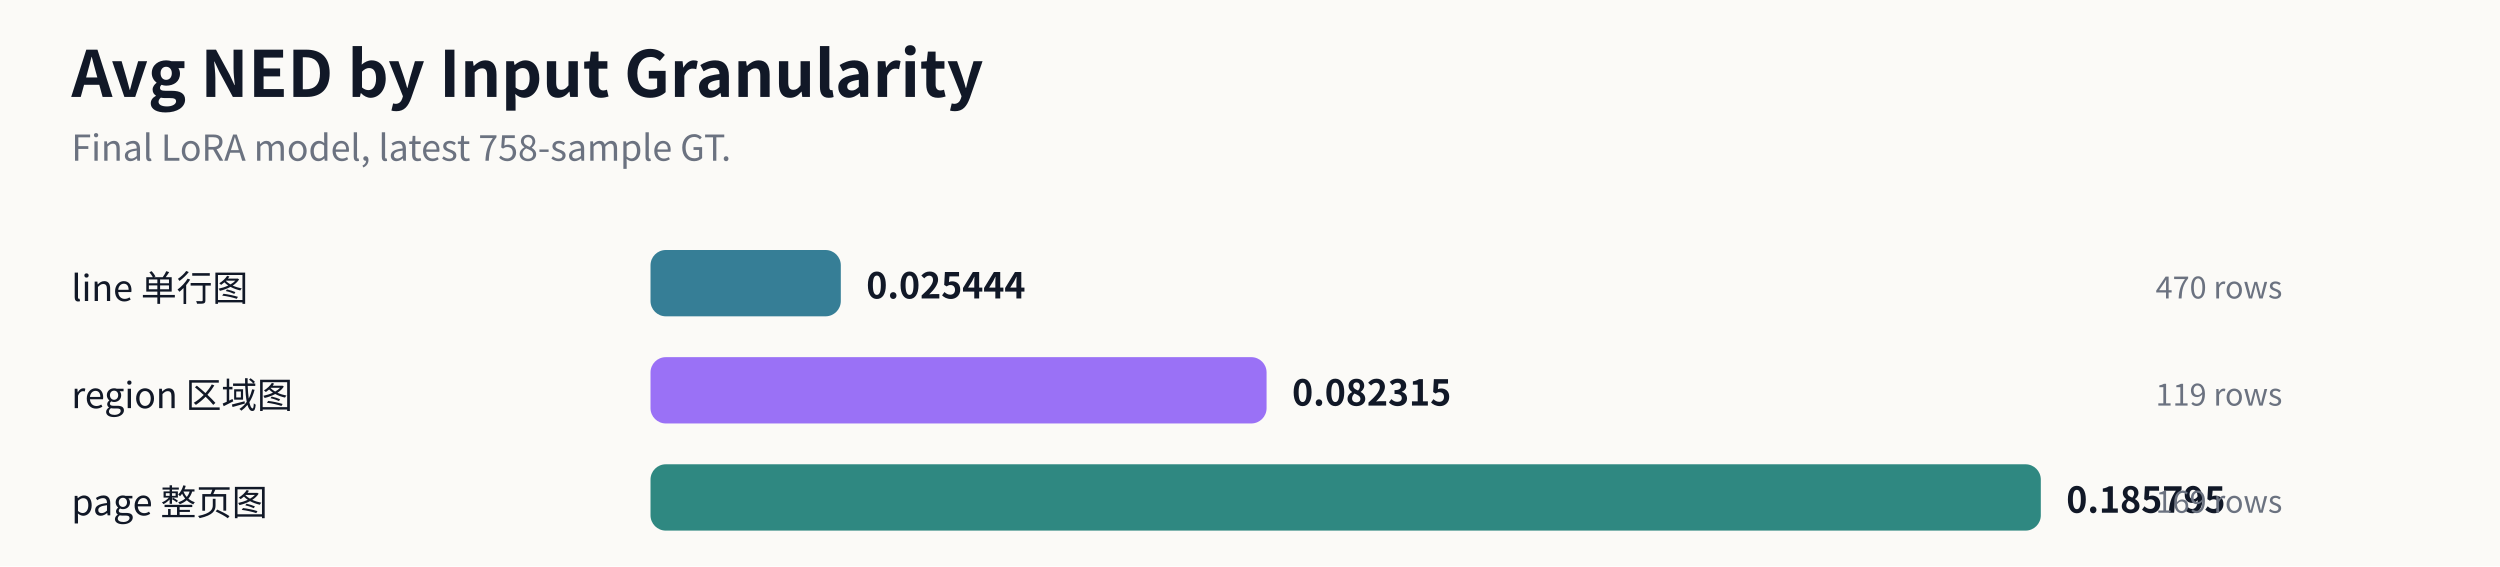
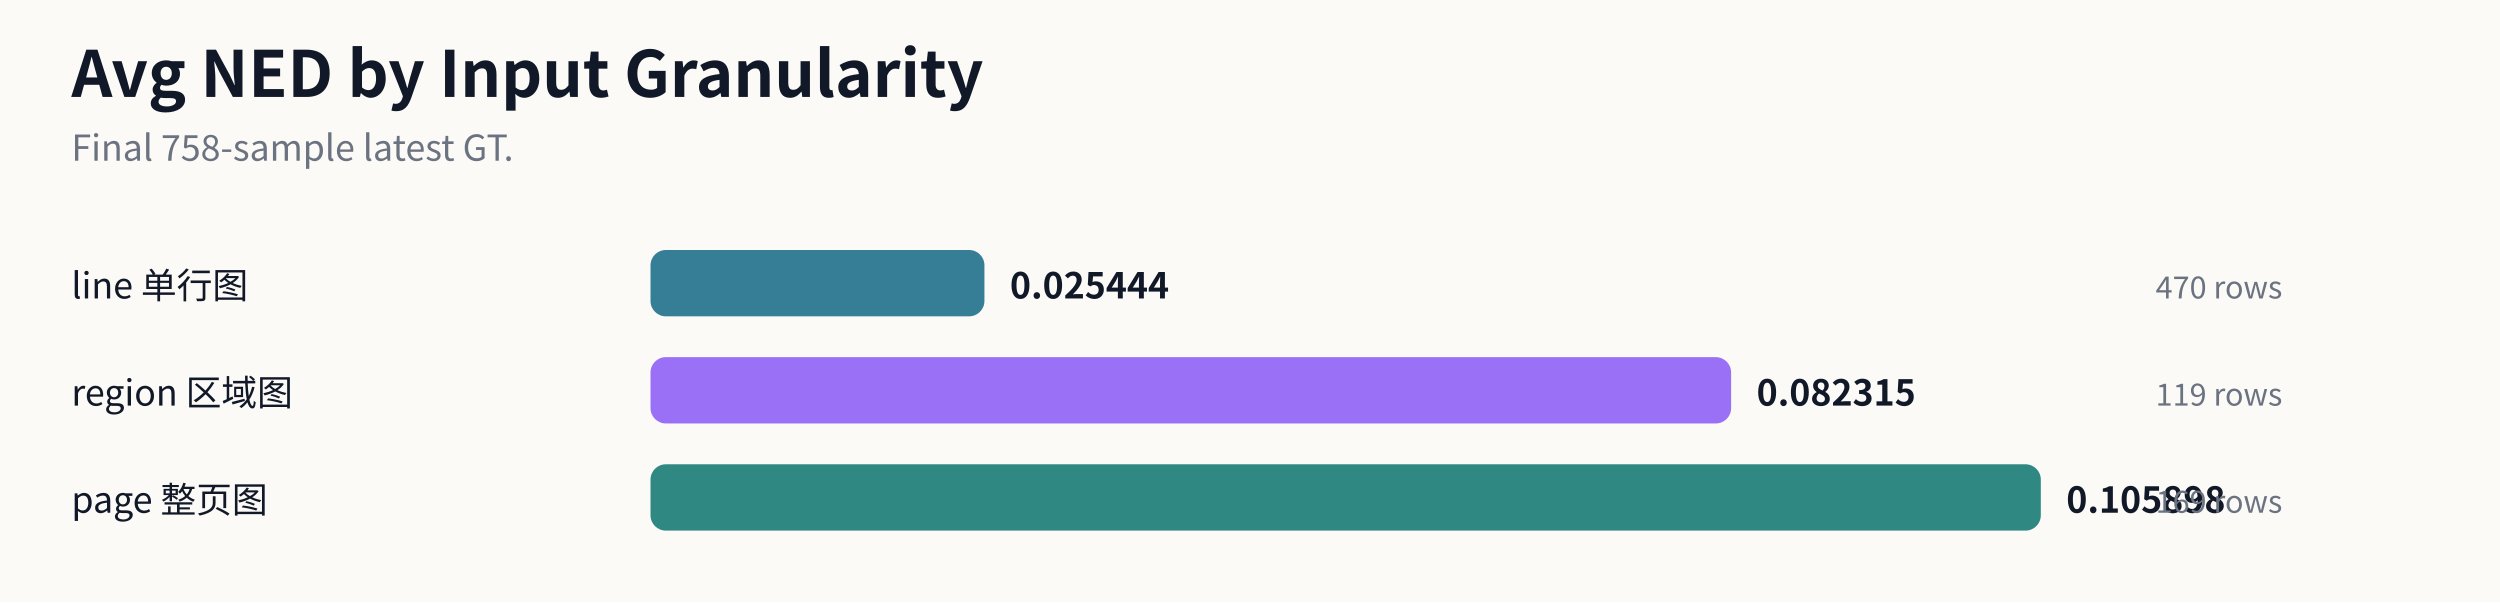
- <svg xmlns="http://www.w3.org/2000/svg" width="980" height="222" viewBox="0 0 980 222" role="img">
+ <svg xmlns="http://www.w3.org/2000/svg" width="980" height="236" viewBox="0 0 980 236" role="img">
  <rect width="100%" height="100%" fill="#fbfaf7" />
  <style>text{font-family:-apple-system,BlinkMacSystemFont,"Segoe UI","Noto Sans CJK SC","PingFang SC",Arial,sans-serif}.title{font-size:25px;font-weight:700;fill:#111827}.sub{font-size:14px;fill:#6b7280}.label{font-size:14px;fill:#111827}.value{font-size:14px;font-weight:650;fill:#111827}.note{font-size:12px;fill:#6b7280}</style>
  <text class="title" x="28" y="38">Avg NED by Input Granularity</text>
-   <text class="sub" x="28" y="63">Final LoRA model, latest 758-sample GT.</text>
-   <text class="label" x="28" y="118">line 单行图</text>
-   <rect x="255" y="98" width="74.6" height="26" rx="6" fill="#176b87" opacity="0.86" />
-   <text class="value" x="339.6" y="117">0.025444</text>
+   <text class="sub" x="28" y="63">Final 758-sample latest GT.</text>
+   <text class="label" x="28" y="117">line 单行图</text>
+   <rect x="255" y="98" width="130.9" height="26" rx="6" fill="#176b87" opacity="0.86" />
+   <text class="value" x="395.9" y="117">0.025444</text>
  <text class="note" x="845" y="117">470 rows</text>
-   <text class="label" x="28" y="160">region 区域图</text>
-   <rect x="255" y="140" width="241.5" height="26" rx="6" fill="#8b5cf6" opacity="0.86" />
-   <text class="value" x="506.5" y="159">0.082315</text>
+   <text class="label" x="28" y="159">region 区域图</text>
+   <rect x="255" y="140" width="423.6" height="26" rx="6" fill="#8b5cf6" opacity="0.86" />
+   <text class="value" x="688.6" y="159">0.082315</text>
  <text class="note" x="845" y="159">119 rows</text>
-   <text class="label" x="28" y="202">page 整页图</text>
+   <text class="label" x="28" y="201">page 整页图</text>
  <rect x="255" y="182" width="545.0" height="26" rx="6" fill="#0f766e" opacity="0.86" />
-   <text class="value" x="810.0" y="201">0.185795</text>
+   <text class="value" x="810.0" y="201">0.105898</text>
  <text class="note" x="845" y="201">169 rows</text>
</svg>
